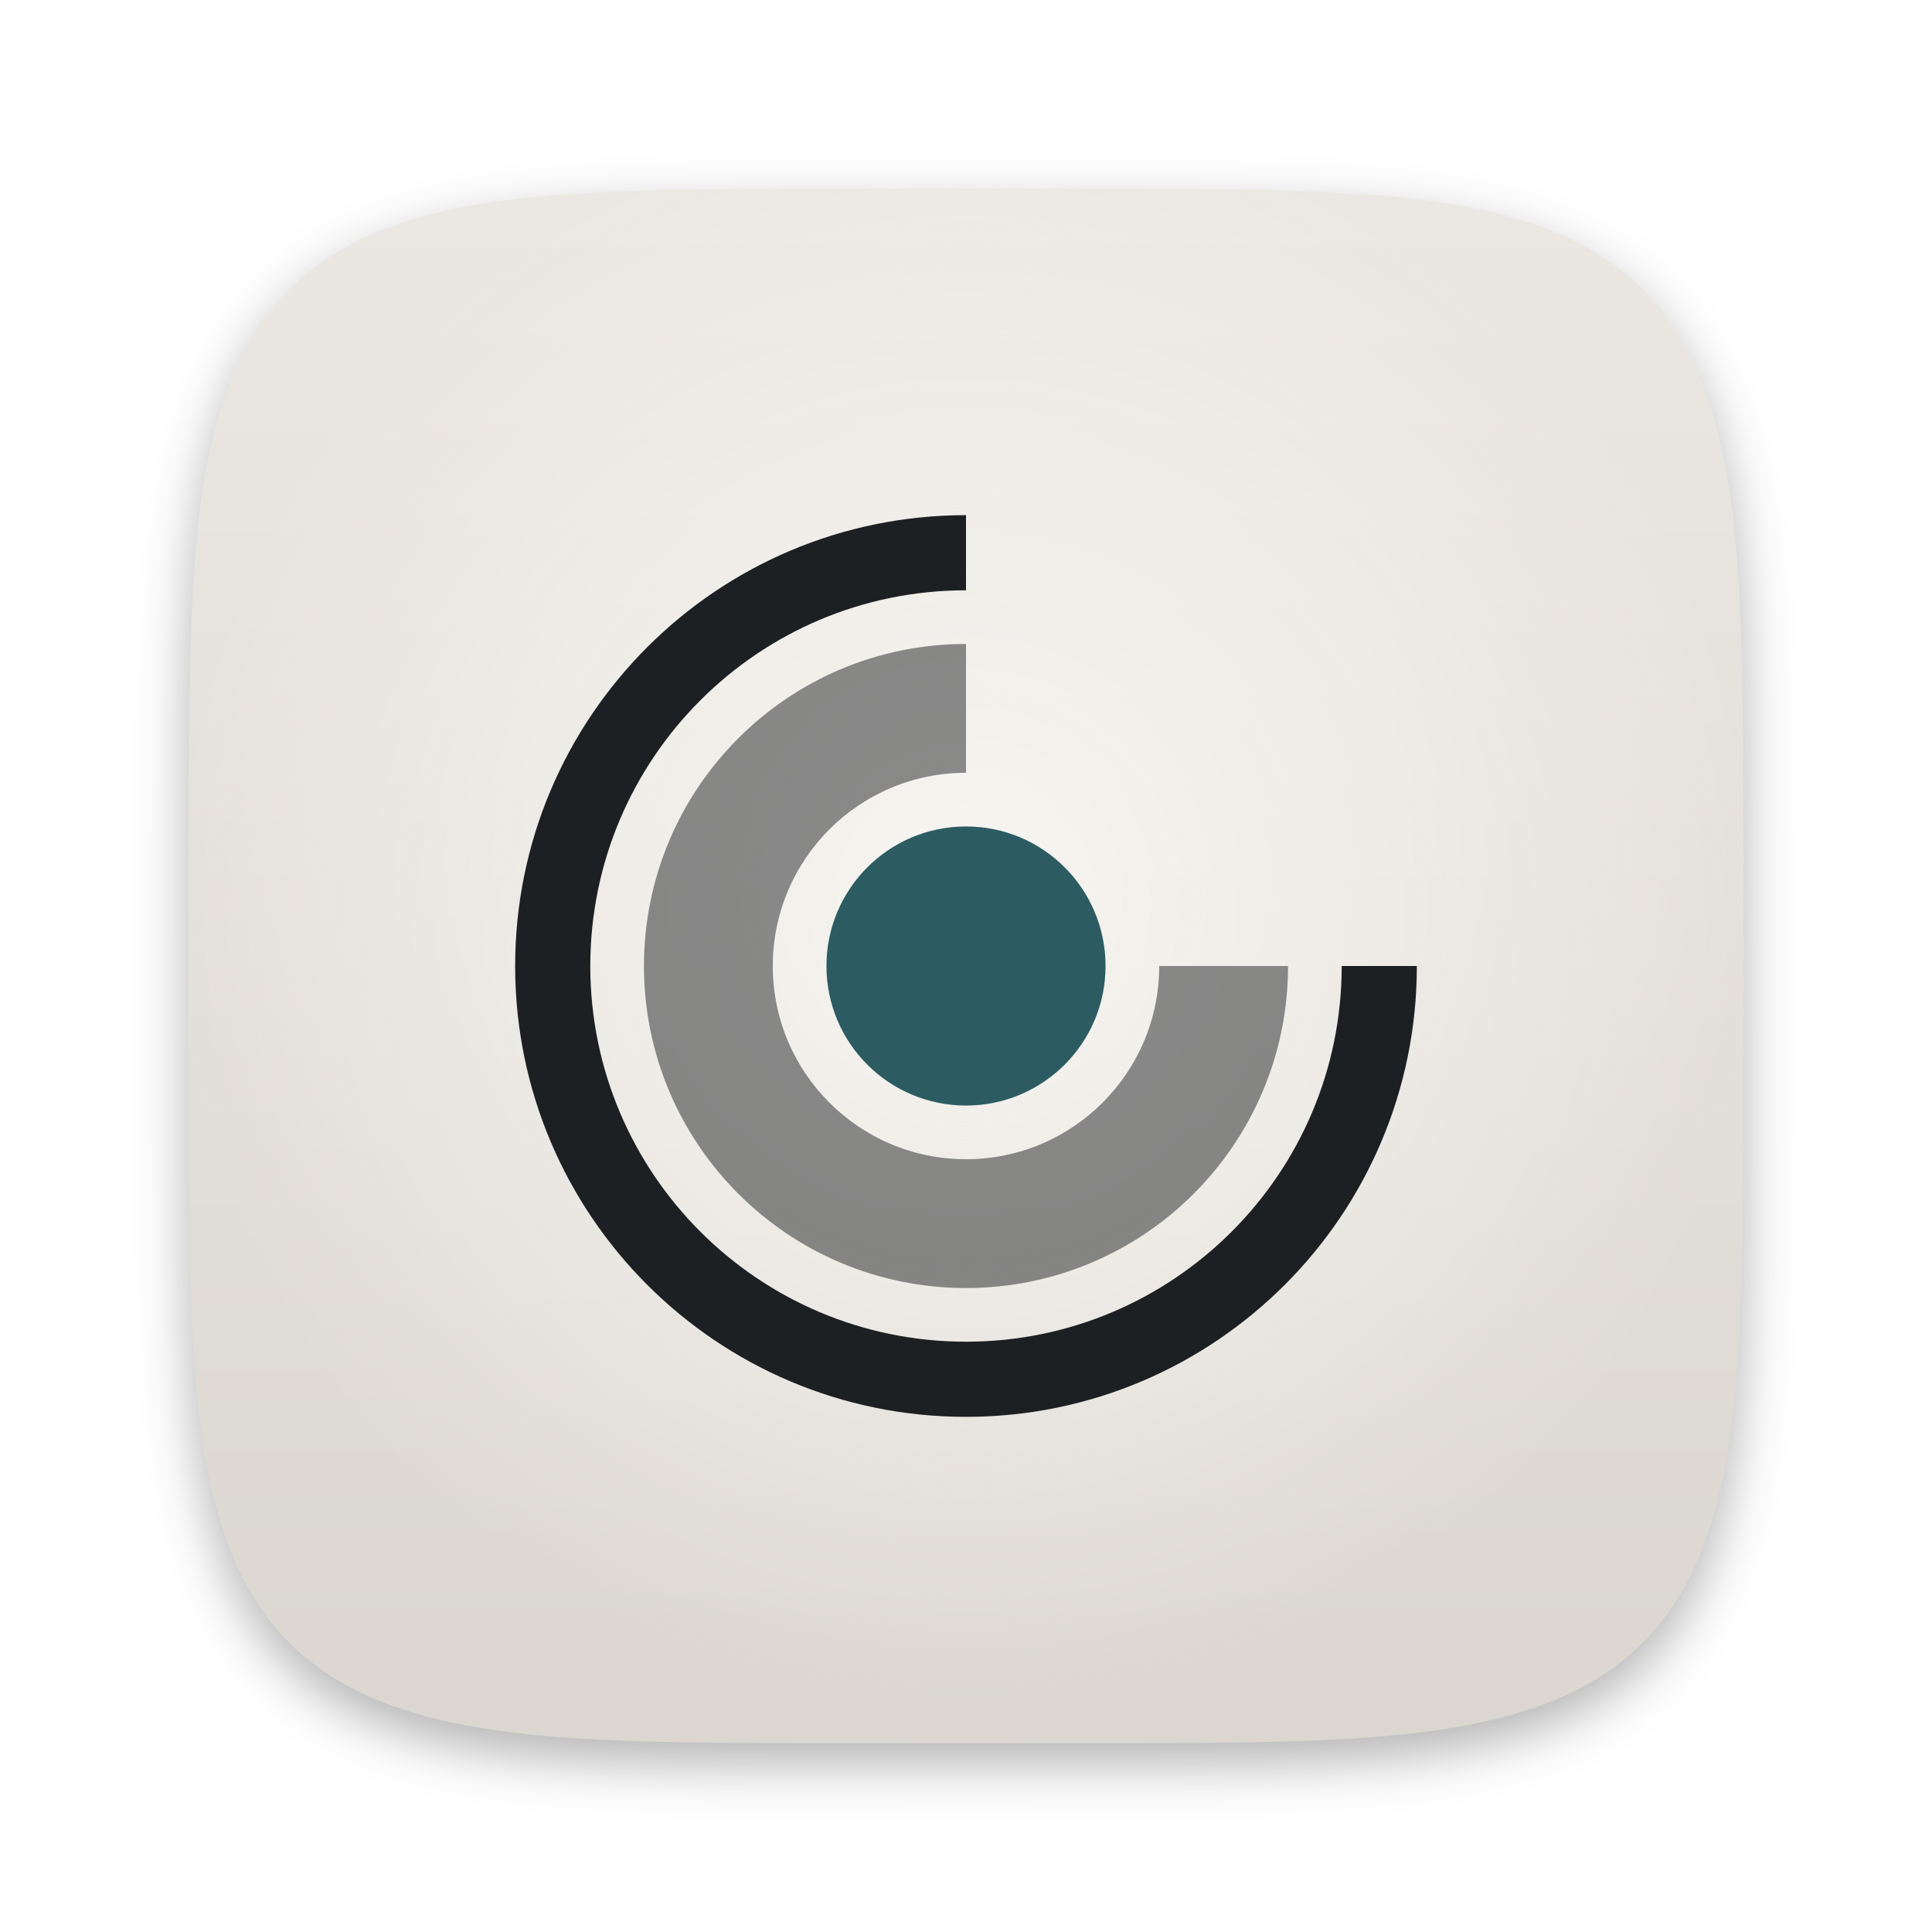
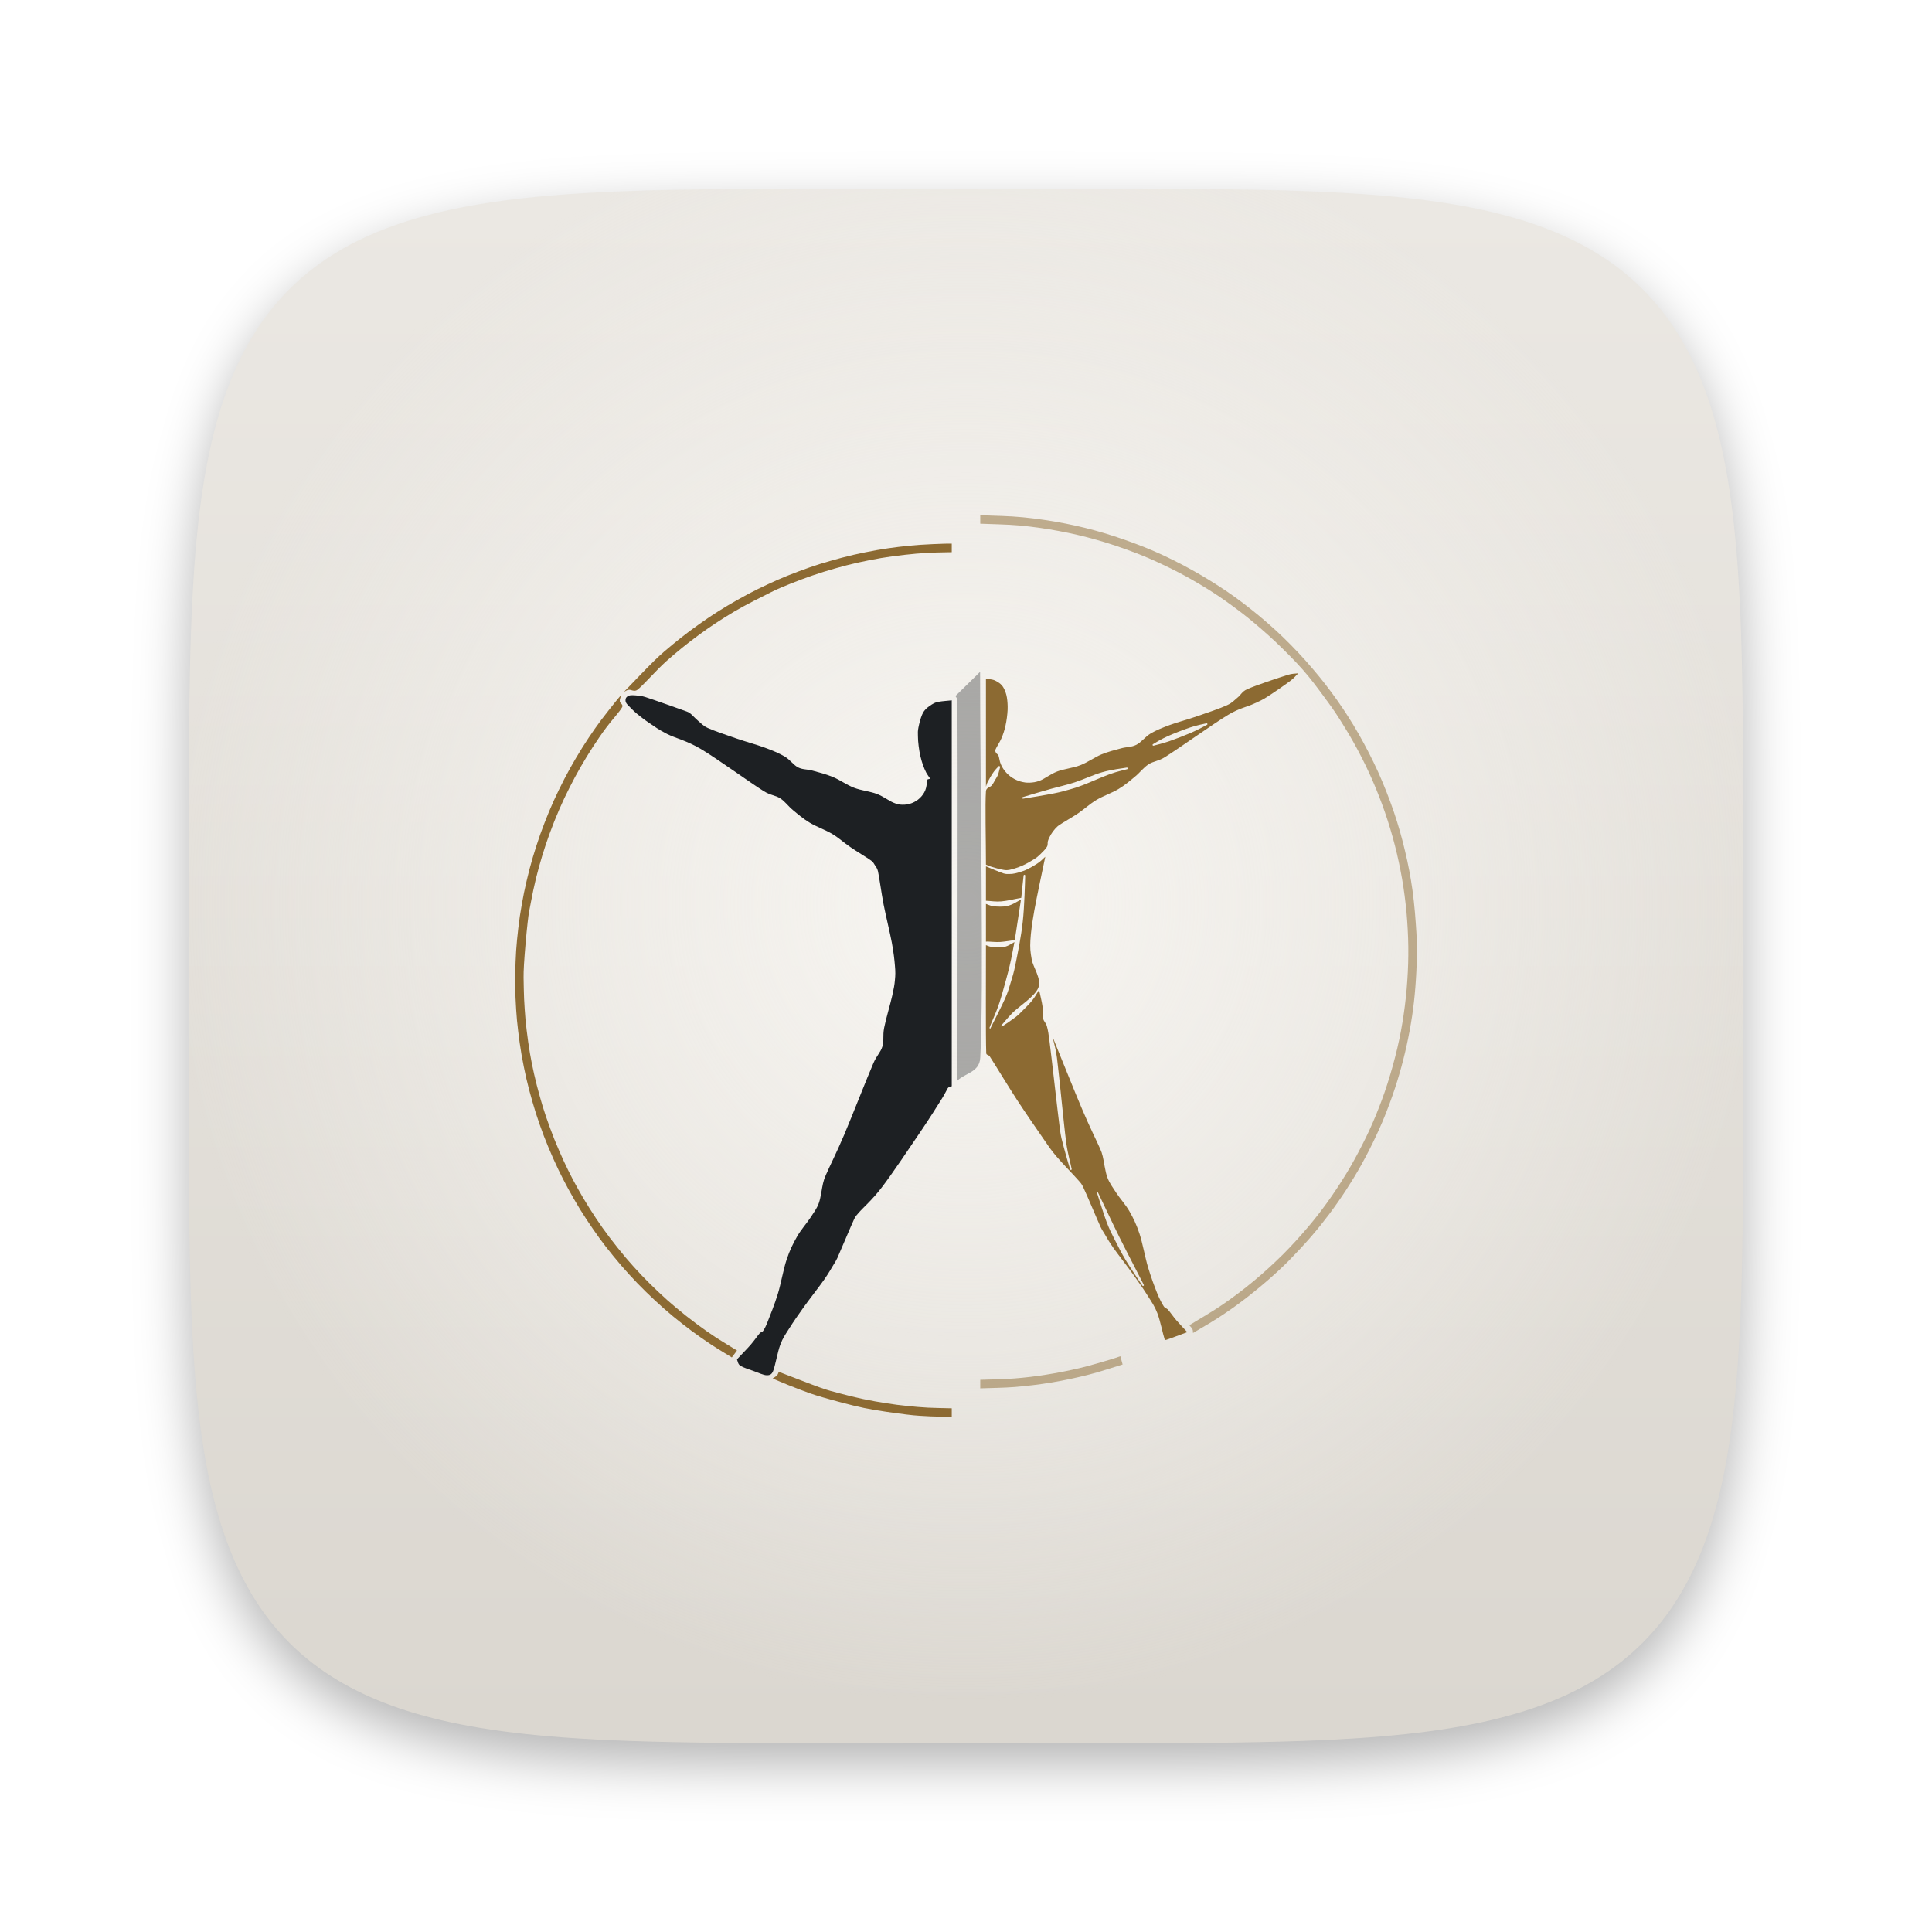
<svg xmlns="http://www.w3.org/2000/svg" viewBox="0 0 1024 1024" width="1024" height="1024">
  <defs>
    <linearGradient id="bg" x1="0" y1="0" x2="0" y2="1">
      <stop offset="0" stop-color="#ebe8e3" />
      <stop offset="1" stop-color="#dbd7d0" />
    </linearGradient>
    <radialGradient id="spot" cx=".5" cy=".46" r=".52">
      <stop offset="0" stop-color="#f7f5f1" />
      <stop offset=".55" stop-color="#f7f5f1" stop-opacity=".5" />
      <stop offset="1" stop-color="#f7f5f1" stop-opacity="0" />
    </radialGradient>
    <filter id="sh" x="-.2" y="-.2" width="1.4" height="1.4">
      <feGaussianBlur stdDeviation="14" />
    </filter>
  </defs>
  <path d="M924 512L923.97 593.59L923.9 619.65L923.77 638.6L923.6 654.01L923.37 667.24L923.1 678.95L922.77 689.52L922.39 699.21L921.96 708.17L921.48 716.53L920.96 724.39L920.37 731.81L919.74 738.85L919.06 745.54L918.33 751.94L917.54 758.06L916.7 763.93L915.81 769.57L914.87 775L913.88 780.24L912.83 785.29L911.73 790.18L910.57 794.91L909.36 799.49L908.1 803.93L906.79 808.23L905.41 812.41L903.99 816.47L902.5 820.41L900.96 824.24L899.37 827.96L897.71 831.58L896 835.1L894.23 838.53L892.4 841.86L890.51 845.11L888.56 848.27L886.55 851.34L884.48 854.33L882.34 857.24L880.14 860.08L877.87 862.83L875.54 865.52L873.14 868.13L870.67 870.67L868.13 873.14L865.52 875.54L862.83 877.87L860.08 880.14L857.24 882.34L854.33 884.48L851.34 886.55L848.27 888.56L845.11 890.51L841.86 892.4L838.53 894.23L835.1 896L831.58 897.71L827.96 899.37L824.24 900.96L820.41 902.5L816.47 903.99L812.41 905.41L808.23 906.79L803.93 908.1L799.49 909.36L794.91 910.57L790.18 911.73L785.29 912.83L780.24 913.88L775 914.87L769.57 915.81L763.93 916.7L758.06 917.54L751.94 918.33L745.54 919.06L738.85 919.74L731.81 920.37L724.39 920.96L716.53 921.48L708.17 921.96L699.21 922.39L689.52 922.77L678.95 923.1L667.24 923.37L654.01 923.6L638.6 923.77L619.65 923.9L593.59 923.97L512 924L430.41 923.97L404.35 923.9L385.4 923.77L369.99 923.6L356.76 923.37L345.05 923.1L334.48 922.77L324.79 922.39L315.83 921.96L307.47 921.48L299.61 920.96L292.19 920.37L285.15 919.74L278.46 919.06L272.06 918.33L265.94 917.54L260.07 916.7L254.43 915.81L249 914.87L243.76 913.88L238.71 912.83L233.82 911.73L229.09 910.57L224.51 909.36L220.07 908.1L215.77 906.79L211.59 905.41L207.53 903.99L203.59 902.5L199.76 900.96L196.04 899.37L192.42 897.71L188.9 896L185.47 894.23L182.14 892.4L178.89 890.51L175.73 888.56L172.66 886.55L169.67 884.48L166.76 882.34L163.92 880.14L161.17 877.87L158.48 875.54L155.87 873.14L153.33 870.67L150.86 868.13L148.46 865.52L146.13 862.83L143.86 860.08L141.66 857.24L139.52 854.33L137.45 851.34L135.44 848.27L133.49 845.11L131.6 841.86L129.77 838.53L128 835.1L126.29 831.58L124.63 827.96L123.04 824.24L121.5 820.41L120.01 816.47L118.59 812.41L117.21 808.23L115.9 803.93L114.64 799.49L113.43 794.91L112.27 790.18L111.17 785.29L110.12 780.24L109.13 775L108.19 769.57L107.3 763.93L106.46 758.06L105.67 751.94L104.94 745.54L104.26 738.85L103.63 731.81L103.04 724.39L102.52 716.53L102.04 708.17L101.61 699.21L101.23 689.52L100.9 678.95L100.63 667.24L100.4 654.01L100.23 638.6L100.1 619.65L100.03 593.59L100 512L100.03 430.41L100.1 404.35L100.23 385.4L100.4 369.99L100.63 356.76L100.9 345.05L101.23 334.48L101.61 324.79L102.04 315.83L102.52 307.47L103.04 299.61L103.63 292.19L104.26 285.15L104.94 278.46L105.67 272.06L106.46 265.94L107.3 260.07L108.19 254.43L109.13 249L110.12 243.76L111.17 238.71L112.27 233.82L113.43 229.09L114.64 224.51L115.9 220.07L117.21 215.77L118.59 211.59L120.01 207.53L121.5 203.59L123.04 199.76L124.63 196.04L126.29 192.42L128 188.9L129.77 185.47L131.6 182.14L133.49 178.89L135.44 175.73L137.45 172.66L139.52 169.67L141.66 166.76L143.86 163.92L146.13 161.17L148.46 158.48L150.86 155.87L153.33 153.33L155.87 150.86L158.48 148.46L161.17 146.13L163.92 143.86L166.76 141.66L169.67 139.52L172.66 137.45L175.73 135.44L178.89 133.49L182.14 131.6L185.47 129.77L188.9 128L192.42 126.29L196.04 124.63L199.76 123.04L203.59 121.5L207.53 120.01L211.59 118.59L215.77 117.21L220.07 115.9L224.51 114.64L229.09 113.43L233.82 112.27L238.71 111.17L243.76 110.12L249 109.13L254.43 108.19L260.07 107.3L265.94 106.46L272.06 105.67L278.46 104.94L285.15 104.26L292.19 103.63L299.61 103.04L307.47 102.52L315.83 102.04L324.79 101.61L334.48 101.23L345.05 100.9L356.76 100.63L369.99 100.4L385.4 100.23L404.35 100.1L430.41 100.03L512 100L593.59 100.03L619.65 100.1L638.6 100.23L654.01 100.4L667.24 100.63L678.95 100.9L689.52 101.23L699.21 101.61L708.17 102.04L716.53 102.52L724.39 103.04L731.81 103.63L738.85 104.26L745.54 104.94L751.94 105.67L758.06 106.46L763.93 107.3L769.57 108.19L775 109.13L780.24 110.12L785.29 111.17L790.18 112.27L794.91 113.43L799.49 114.64L803.93 115.9L808.23 117.21L812.41 118.59L816.47 120.01L820.41 121.5L824.24 123.04L827.96 124.63L831.58 126.29L835.1 128L838.53 129.77L841.86 131.6L845.11 133.49L848.27 135.44L851.34 137.45L854.33 139.52L857.24 141.66L860.08 143.86L862.83 146.13L865.52 148.46L868.13 150.86L870.67 153.33L873.14 155.87L875.54 158.48L877.87 161.17L880.14 163.92L882.34 166.76L884.48 169.67L886.55 172.66L888.56 175.73L890.51 178.89L892.4 182.14L894.23 185.47L896 188.9L897.71 192.42L899.37 196.04L900.96 199.76L902.5 203.59L903.99 207.53L905.41 211.59L906.79 215.77L908.1 220.07L909.36 224.51L910.57 229.09L911.73 233.82L912.83 238.71L913.88 243.76L914.87 249L915.81 254.43L916.7 260.07L917.54 265.94L918.33 272.06L919.06 278.46L919.74 285.15L920.37 292.19L920.96 299.61L921.48 307.47L921.96 315.83L922.39 324.79L922.77 334.48L923.1 345.05L923.37 356.76L923.6 369.99L923.77 385.4L923.9 404.35L923.97 430.41Z" fill="#000" fill-opacity=".3" transform="translate(0 11)" filter="url(#sh)" />
  <path d="M924 512L923.97 593.59L923.9 619.65L923.77 638.6L923.6 654.01L923.37 667.24L923.1 678.95L922.77 689.52L922.39 699.21L921.96 708.17L921.48 716.53L920.96 724.39L920.37 731.81L919.74 738.85L919.06 745.54L918.33 751.94L917.54 758.06L916.7 763.93L915.81 769.57L914.87 775L913.88 780.24L912.83 785.29L911.73 790.18L910.57 794.91L909.36 799.49L908.1 803.93L906.79 808.23L905.41 812.41L903.99 816.47L902.5 820.41L900.96 824.24L899.37 827.96L897.71 831.58L896 835.1L894.23 838.53L892.4 841.86L890.51 845.11L888.56 848.27L886.55 851.34L884.48 854.33L882.34 857.24L880.14 860.08L877.87 862.83L875.54 865.52L873.14 868.13L870.67 870.67L868.13 873.14L865.52 875.54L862.83 877.87L860.08 880.14L857.24 882.34L854.33 884.48L851.34 886.55L848.27 888.56L845.11 890.51L841.86 892.4L838.53 894.23L835.1 896L831.58 897.71L827.96 899.37L824.24 900.96L820.41 902.5L816.47 903.99L812.41 905.41L808.23 906.79L803.93 908.1L799.49 909.36L794.91 910.57L790.18 911.73L785.29 912.83L780.24 913.88L775 914.87L769.57 915.81L763.93 916.7L758.06 917.54L751.94 918.33L745.54 919.06L738.85 919.74L731.81 920.37L724.39 920.96L716.53 921.48L708.17 921.96L699.21 922.39L689.52 922.77L678.95 923.1L667.24 923.37L654.01 923.6L638.6 923.77L619.65 923.9L593.59 923.97L512 924L430.41 923.97L404.35 923.9L385.4 923.77L369.99 923.6L356.76 923.37L345.05 923.1L334.48 922.77L324.79 922.39L315.83 921.96L307.47 921.48L299.61 920.96L292.19 920.37L285.15 919.74L278.46 919.06L272.06 918.33L265.94 917.54L260.07 916.7L254.43 915.81L249 914.87L243.76 913.88L238.71 912.83L233.82 911.73L229.09 910.57L224.51 909.36L220.07 908.1L215.77 906.79L211.59 905.41L207.53 903.99L203.59 902.5L199.76 900.96L196.04 899.37L192.42 897.71L188.9 896L185.47 894.23L182.14 892.4L178.89 890.51L175.73 888.56L172.66 886.55L169.67 884.48L166.76 882.34L163.92 880.14L161.17 877.87L158.48 875.54L155.87 873.14L153.33 870.67L150.86 868.13L148.46 865.52L146.13 862.83L143.86 860.08L141.66 857.24L139.52 854.33L137.45 851.34L135.44 848.27L133.49 845.11L131.6 841.86L129.77 838.53L128 835.1L126.29 831.58L124.63 827.96L123.04 824.24L121.5 820.41L120.01 816.47L118.59 812.41L117.21 808.23L115.9 803.93L114.64 799.49L113.43 794.91L112.27 790.18L111.17 785.29L110.12 780.24L109.13 775L108.19 769.57L107.3 763.93L106.46 758.06L105.67 751.94L104.94 745.54L104.26 738.85L103.63 731.81L103.04 724.39L102.52 716.53L102.04 708.17L101.61 699.21L101.23 689.52L100.9 678.95L100.63 667.24L100.4 654.01L100.23 638.6L100.1 619.65L100.03 593.59L100 512L100.03 430.41L100.1 404.35L100.23 385.4L100.4 369.99L100.63 356.76L100.9 345.05L101.23 334.48L101.61 324.79L102.04 315.83L102.52 307.47L103.04 299.61L103.63 292.19L104.26 285.15L104.94 278.46L105.67 272.06L106.46 265.94L107.3 260.07L108.19 254.43L109.13 249L110.12 243.76L111.17 238.71L112.27 233.82L113.43 229.09L114.64 224.51L115.9 220.07L117.21 215.77L118.59 211.59L120.01 207.53L121.5 203.59L123.04 199.76L124.63 196.04L126.29 192.42L128 188.9L129.77 185.47L131.6 182.14L133.49 178.89L135.44 175.73L137.45 172.66L139.52 169.67L141.66 166.76L143.86 163.92L146.13 161.17L148.46 158.48L150.86 155.87L153.33 153.33L155.87 150.86L158.48 148.46L161.17 146.13L163.92 143.86L166.76 141.66L169.67 139.52L172.66 137.45L175.73 135.44L178.89 133.49L182.14 131.6L185.47 129.77L188.9 128L192.42 126.29L196.04 124.63L199.76 123.04L203.59 121.5L207.53 120.01L211.59 118.59L215.77 117.21L220.07 115.9L224.51 114.64L229.09 113.43L233.82 112.27L238.71 111.17L243.76 110.12L249 109.13L254.43 108.19L260.07 107.3L265.94 106.46L272.06 105.67L278.46 104.94L285.15 104.26L292.19 103.63L299.61 103.04L307.47 102.52L315.83 102.04L324.79 101.61L334.48 101.23L345.05 100.9L356.76 100.63L369.99 100.4L385.4 100.23L404.35 100.1L430.41 100.03L512 100L593.59 100.03L619.65 100.1L638.6 100.23L654.01 100.4L667.24 100.63L678.95 100.9L689.52 101.23L699.21 101.61L708.17 102.04L716.53 102.52L724.39 103.04L731.81 103.63L738.85 104.26L745.54 104.94L751.94 105.67L758.06 106.46L763.93 107.3L769.57 108.19L775 109.13L780.24 110.12L785.29 111.17L790.18 112.27L794.91 113.43L799.49 114.64L803.93 115.9L808.23 117.21L812.41 118.59L816.47 120.01L820.41 121.5L824.24 123.04L827.96 124.63L831.58 126.29L835.1 128L838.53 129.77L841.86 131.6L845.11 133.49L848.27 135.44L851.34 137.45L854.33 139.52L857.24 141.66L860.08 143.86L862.83 146.13L865.52 148.46L868.13 150.86L870.67 153.33L873.14 155.87L875.54 158.48L877.87 161.17L880.14 163.92L882.34 166.76L884.48 169.67L886.55 172.66L888.56 175.73L890.51 178.89L892.4 182.14L894.23 185.47L896 188.9L897.71 192.42L899.37 196.04L900.96 199.76L902.5 203.59L903.99 207.53L905.41 211.59L906.79 215.77L908.1 220.07L909.36 224.51L910.57 229.09L911.73 233.82L912.83 238.71L913.88 243.76L914.87 249L915.81 254.43L916.7 260.07L917.54 265.94L918.33 272.06L919.06 278.46L919.74 285.15L920.37 292.19L920.96 299.61L921.48 307.47L921.96 315.83L922.39 324.79L922.77 334.48L923.1 345.05L923.37 356.76L923.6 369.99L923.77 385.4L923.9 404.35L923.97 430.41Z" fill="url(#bg)" />
  <path d="M924 512L923.97 593.59L923.9 619.65L923.77 638.6L923.6 654.01L923.37 667.24L923.1 678.95L922.77 689.52L922.39 699.21L921.96 708.17L921.48 716.53L920.96 724.39L920.37 731.81L919.74 738.85L919.06 745.54L918.33 751.94L917.54 758.06L916.7 763.93L915.81 769.57L914.87 775L913.88 780.24L912.83 785.29L911.73 790.18L910.57 794.91L909.36 799.49L908.1 803.93L906.79 808.23L905.41 812.41L903.99 816.47L902.5 820.41L900.96 824.24L899.37 827.96L897.71 831.58L896 835.1L894.23 838.53L892.4 841.86L890.51 845.11L888.56 848.27L886.55 851.34L884.48 854.33L882.34 857.24L880.14 860.08L877.87 862.83L875.54 865.52L873.14 868.13L870.67 870.67L868.13 873.14L865.52 875.54L862.83 877.87L860.08 880.14L857.24 882.34L854.33 884.48L851.34 886.55L848.27 888.56L845.11 890.51L841.86 892.4L838.53 894.23L835.1 896L831.58 897.71L827.96 899.37L824.24 900.96L820.41 902.5L816.47 903.99L812.41 905.41L808.23 906.79L803.93 908.1L799.49 909.36L794.91 910.57L790.18 911.73L785.29 912.83L780.24 913.88L775 914.87L769.57 915.81L763.93 916.7L758.06 917.54L751.94 918.33L745.54 919.06L738.85 919.74L731.81 920.37L724.39 920.96L716.53 921.48L708.17 921.96L699.21 922.39L689.52 922.77L678.95 923.1L667.24 923.37L654.01 923.6L638.6 923.77L619.65 923.9L593.59 923.97L512 924L430.41 923.97L404.35 923.9L385.4 923.77L369.99 923.6L356.76 923.37L345.05 923.1L334.48 922.77L324.79 922.39L315.83 921.96L307.47 921.48L299.61 920.96L292.19 920.37L285.15 919.74L278.46 919.06L272.06 918.33L265.94 917.54L260.07 916.7L254.43 915.81L249 914.87L243.76 913.88L238.71 912.83L233.82 911.73L229.09 910.57L224.51 909.36L220.07 908.1L215.77 906.79L211.59 905.41L207.53 903.99L203.59 902.5L199.76 900.96L196.04 899.37L192.42 897.71L188.9 896L185.47 894.23L182.14 892.4L178.89 890.51L175.73 888.56L172.66 886.55L169.67 884.48L166.76 882.34L163.92 880.14L161.17 877.87L158.48 875.54L155.87 873.14L153.33 870.67L150.86 868.13L148.46 865.52L146.13 862.83L143.86 860.08L141.66 857.24L139.52 854.33L137.45 851.34L135.44 848.27L133.49 845.11L131.6 841.86L129.77 838.53L128 835.1L126.29 831.58L124.63 827.96L123.04 824.24L121.5 820.41L120.01 816.47L118.59 812.41L117.21 808.23L115.9 803.93L114.64 799.49L113.43 794.91L112.27 790.18L111.17 785.29L110.12 780.24L109.13 775L108.19 769.57L107.3 763.93L106.46 758.06L105.67 751.94L104.94 745.54L104.26 738.85L103.63 731.81L103.04 724.39L102.52 716.53L102.04 708.17L101.61 699.21L101.23 689.52L100.9 678.95L100.63 667.24L100.4 654.01L100.23 638.6L100.1 619.65L100.03 593.59L100 512L100.03 430.41L100.1 404.35L100.23 385.4L100.4 369.99L100.63 356.76L100.9 345.05L101.23 334.48L101.61 324.79L102.04 315.83L102.52 307.47L103.04 299.61L103.63 292.19L104.26 285.15L104.94 278.46L105.67 272.06L106.46 265.94L107.3 260.07L108.19 254.43L109.13 249L110.12 243.76L111.17 238.71L112.27 233.82L113.43 229.09L114.64 224.51L115.9 220.07L117.21 215.77L118.59 211.59L120.01 207.53L121.5 203.59L123.04 199.76L124.63 196.04L126.29 192.42L128 188.9L129.77 185.47L131.6 182.14L133.49 178.89L135.44 175.73L137.45 172.66L139.52 169.67L141.66 166.76L143.86 163.92L146.13 161.17L148.46 158.48L150.86 155.87L153.33 153.33L155.87 150.86L158.48 148.46L161.17 146.13L163.92 143.86L166.76 141.66L169.67 139.52L172.66 137.45L175.73 135.44L178.89 133.49L182.14 131.6L185.47 129.77L188.9 128L192.42 126.29L196.04 124.63L199.76 123.04L203.59 121.5L207.53 120.01L211.59 118.59L215.77 117.21L220.07 115.9L224.51 114.64L229.09 113.43L233.82 112.27L238.71 111.17L243.76 110.12L249 109.13L254.43 108.19L260.07 107.3L265.94 106.46L272.06 105.67L278.46 104.94L285.15 104.26L292.19 103.63L299.61 103.04L307.47 102.52L315.83 102.04L324.79 101.61L334.48 101.23L345.05 100.9L356.76 100.63L369.99 100.4L385.4 100.23L404.35 100.1L430.41 100.03L512 100L593.59 100.03L619.65 100.1L638.6 100.23L654.01 100.4L667.24 100.63L678.95 100.9L689.52 101.23L699.21 101.61L708.17 102.04L716.53 102.52L724.39 103.04L731.81 103.63L738.85 104.26L745.54 104.94L751.94 105.67L758.06 106.46L763.93 107.3L769.57 108.19L775 109.13L780.24 110.12L785.29 111.17L790.18 112.27L794.91 113.43L799.49 114.64L803.93 115.9L808.23 117.21L812.41 118.59L816.47 120.01L820.41 121.5L824.24 123.04L827.96 124.63L831.58 126.29L835.1 128L838.53 129.77L841.86 131.6L845.11 133.49L848.27 135.44L851.34 137.45L854.33 139.52L857.24 141.66L860.08 143.86L862.83 146.13L865.52 148.46L868.13 150.86L870.67 153.33L873.14 155.87L875.54 158.48L877.87 161.17L880.14 163.92L882.34 166.76L884.48 169.67L886.55 172.66L888.56 175.73L890.51 178.89L892.4 182.14L894.23 185.47L896 188.9L897.71 192.42L899.37 196.04L900.96 199.76L902.5 203.59L903.99 207.53L905.41 211.59L906.79 215.77L908.1 220.07L909.36 224.51L910.57 229.09L911.73 233.82L912.83 238.71L913.88 243.76L914.87 249L915.81 254.43L916.7 260.07L917.54 265.94L918.33 272.06L919.06 278.46L919.74 285.15L920.37 292.19L920.96 299.61L921.48 307.47L921.96 315.83L922.39 324.79L922.77 334.48L923.1 345.05L923.37 356.76L923.6 369.99L923.77 385.4L923.9 404.35L923.97 430.41Z" fill="url(#spot)" />
-   <path fill="#1d2023" d="M750.96 512A238.96 238.96 0 1 1 512 273.04L512 312.87A199.13 199.13 0 1 0 711.13 512Z" />
-   <path fill="#1d2023" fill-opacity="0.5" d="M682.69 512A170.69 170.69 0 1 1 512 341.31L512 409.59A102.41 102.41 0 1 0 614.41 512Z" />
-   <circle cx="512" cy="512" r="73.96" fill="#2c5c61" />
+   <path fill="#8c6a32" d="M525.02 459.26C526.38 459.68 529.06 460.51 530.69 460.81C532.31 461.11 533.03 461.38 534.88 461.07C536.69 460.73 539.48 459.83 541.67 458.89C543.86 457.94 546.47 456.43 548.05 455.41C549.67 454.43 550.17 453.9 551.34 452.81C552.47 451.71 554.2 450.05 554.88 448.84C555.56 447.67 555.07 446.77 555.45 445.67C555.79 444.58 556.36 443.41 557 442.31C557.64 441.22 558.51 440.09 559.3 439.22C560.13 438.31 560.58 437.86 561.83 437.03C563.87 435.67 568.29 433.18 571.49 431.03C574.7 428.84 577.57 426.12 581.16 423.97C584.71 421.85 589.5 420.23 592.9 418.15C596.3 416.11 598.94 413.81 601.58 411.62C604.22 409.47 606.07 406.83 608.72 405.13C611.36 403.39 613.74 403.58 617.4 401.32C624.46 396.94 643.07 383.61 650.92 378.89C656.66 375.42 661.04 374.63 664.47 373.04C667.72 371.53 668.44 371.34 671.5 369.42C674.74 367.38 681.24 362.89 684.03 360.77C686.07 359.22 686.75 358.13 688.14 356.85C686.26 357.11 685.01 356.92 682.52 357.71C678.03 359.11 665.42 363.3 661 365.3C658.25 366.55 657.75 368.28 655.98 369.68C654.24 371.08 653.26 372.44 650.39 373.76C646.84 375.42 639.82 377.8 634.76 379.53C629.71 381.31 624.16 382.74 620.04 384.25C615.89 385.8 612.87 387.01 609.89 388.74C606.94 390.52 604.87 393.5 602.22 394.79C599.58 396.11 597.13 395.8 594.07 396.67C590.97 397.5 587.31 398.41 583.73 399.88C580.14 401.39 576.48 404.07 572.59 405.58C568.7 407.09 563.91 407.54 560.36 408.9C556.81 410.26 553.75 412.72 551.3 413.7C548.88 414.64 547.45 414.72 545.71 414.83C544.01 414.91 542.5 414.64 540.95 414.23C539.44 413.81 537.93 413.13 536.58 412.26C535.25 411.43 534.01 410.34 532.99 409.13C531.93 407.92 531.03 406.45 530.42 404.98C529.78 403.54 529.63 401.47 529.21 400.49C528.87 399.69 528.19 399.58 527.93 399.05C527.67 398.52 527.33 398.03 527.63 397.28C528.12 395.96 529.97 393.31 530.84 391.2C531.74 389.08 532.42 386.97 532.95 384.52C533.52 382.03 533.93 378.82 534.05 376.33C534.16 373.87 533.97 371.53 533.67 369.68C533.37 367.87 532.84 366.47 532.27 365.26C531.71 364.09 531.21 363.38 530.31 362.55C529.37 361.75 528.04 360.92 526.76 360.43C525.48 359.98 523.97 359.98 522.57 359.75L522.57 416.94C522.87 416.15 522.91 415.55 523.48 414.49C524.12 413.21 525.55 410.68 526.57 409.28C527.55 407.85 528.5 407.05 529.48 405.96L530.16 406.3C529.74 407.73 529.4 409.43 528.95 410.64C528.46 411.85 527.89 412.57 527.36 413.51C526.8 414.45 526.42 415.36 525.63 416.3C524.84 417.28 522.72 417.4 522.57 419.32C522.08 426.34 522.57 445.3 522.57 458.28C523.4 458.58 523.89 458.89 525.02 459.26ZM618.95 390.18C622.23 388.71 627.48 386.67 630.91 385.54C634.35 384.4 637.97 383.69 639.48 383.35C639.75 383.31 639.82 383.57 639.97 383.65C639.94 383.84 640.01 384.03 639.79 384.14C638.31 384.93 634.54 386.97 631.22 388.41C627.89 389.84 623.14 391.65 619.82 392.82C616.53 393.95 612.87 394.86 611.36 395.24C611.13 395.28 611.06 395.09 610.91 395.01C610.94 394.82 610.83 394.6 611.06 394.45C612.38 393.65 615.62 391.65 618.95 390.18ZM557 418.11C561.6 416.83 565.15 416.11 569.68 414.64C574.25 413.17 579.65 410.56 584.25 409.28C588.86 407.96 595.01 407.17 597.28 406.83C597.5 406.79 597.58 407.02 597.73 407.13C597.66 407.32 597.73 407.54 597.5 407.66C595.92 408.15 592.26 408.83 588.37 410.26C584.44 411.66 577.53 414.75 573.99 416.11C570.85 417.32 569.53 417.7 567 418.42C564.44 419.13 562.51 419.74 558.7 420.49C554.58 421.32 545.07 422.91 542.24 423.32C542.01 423.36 541.94 423.14 541.79 423.02C541.9 422.83 541.82 422.57 542.09 422.49C544.62 421.66 552.39 419.44 557 418.11ZM523.59 499.05C524.84 499.09 527.67 499.39 530.04 499.28C532.42 499.13 535.25 498.6 537.86 498.26L541.14 476.78C539.44 477.68 537.56 478.89 536.01 479.5C534.5 480.1 533.59 480.33 531.97 480.48C530.35 480.59 527.97 480.55 526.38 480.33C524.84 480.1 523.85 479.5 522.57 479.08L522.57 499.09C522.91 499.09 523.14 499.05 523.59 499.05ZM522.72 558.17C522.76 559.3 523.93 558.96 524.57 559.91C527.29 564.06 534.39 575.84 539.07 583.01C543.71 590.14 549.11 597.88 552.54 602.87C555.71 607.4 556.58 608.94 559.75 612.72C562.93 616.49 569.15 622.8 571.57 625.59C572.93 627.14 573.27 627.44 574.17 629.33C576.14 633.44 581.46 646.24 583.31 650.28C584.03 651.83 584.29 652.09 585.2 653.56C586.29 655.41 587.65 657.91 590.07 661.34C592.63 664.96 597.47 671.12 600.52 675.38C603.62 679.69 606.38 683.65 608.53 687.12C610.68 690.56 612 692.33 613.44 696.07C614.91 699.85 616.42 707.28 617.21 709.62C617.32 710.08 617.59 710.3 618 710.19C620.04 709.59 625.52 707.43 629.29 706.07C627.37 704 625.25 701.85 623.55 699.85C621.85 697.88 620.23 695.47 619.1 694.22C618.23 693.24 617.55 693.5 616.83 692.41C615.85 690.9 614.61 688.63 613.25 685.24C611.85 681.76 610 676.78 608.45 671.57C606.9 666.32 605.58 658.81 603.96 653.9C602.34 649 600.71 645.67 598.67 642.09C596.6 638.46 593.62 635.26 591.65 632.24C589.73 629.25 588.1 627.21 586.9 624.01C585.73 620.8 585.12 615.47 584.48 612.94C583.99 611.02 583.88 610.64 583.08 608.83C581.23 604.6 577.57 597.43 573.46 587.69C569.27 577.84 563.11 562.36 557.94 549.71C558.7 553.34 559.57 555.6 560.21 560.66C561.42 569.95 563.79 595.73 565.11 605.55C565.98 612.04 567.61 617.21 568.02 619.66C568.1 619.89 567.83 619.97 567.72 620.12C567.57 620.04 567.3 620.12 567.23 619.89C566.55 617.81 564.62 611.21 563.72 607.66C562.81 604.15 562.36 602.83 561.79 598.71C560.58 589.43 557.45 561.19 556.28 552.05C555.83 548.35 555.45 545.98 554.88 543.94C554.32 541.94 553.26 541.56 552.88 539.82C552.47 538.12 552.96 536.12 552.58 533.59C552.24 531.06 551.37 527.63 550.73 524.65C549.52 526.53 548.62 528.35 547.07 530.27C545.48 532.23 542.77 534.91 541.29 536.35C540.05 537.63 539.78 537.93 538.35 539.03C536.65 540.31 532.46 543.26 531.14 544.05C530.88 544.2 530.69 543.9 530.46 543.82C532.5 541.52 533.63 539.94 536.54 536.92C539.86 533.52 548.66 528.12 550.39 523.36C552.09 518.64 547.49 512.64 546.81 508.45C546.09 504.3 545.9 502.64 546.13 498.33C546.39 494.03 546.96 489.73 548.2 482.63C549.52 475.27 552.05 463.6 554.02 454.09C552.96 455.03 552.09 456.02 550.92 456.88C549.75 457.79 548.32 458.62 546.96 459.41C545.6 460.17 544.24 460.92 542.77 461.49C541.29 462.06 539.41 462.58 538.12 462.89C536.84 463.19 536.05 463.23 534.99 463.23C533.93 463.23 533.18 463.34 531.78 462.89C529.7 462.21 525.63 460.43 522.57 459.19L522.57 477.42C525.29 477.53 527.63 478.02 530.76 477.76C533.86 477.5 537.78 476.48 541.29 475.87C541.71 471.91 542.24 466.06 542.54 464.02C542.58 463.75 542.8 463.75 542.96 463.64C543.11 463.75 543.41 463.79 543.37 464.06C543.26 468.21 542.96 480.63 542.09 488.44C541.26 496.26 539.37 505.47 538.27 510.87C537.37 515.51 536.58 517.89 535.63 520.95C534.69 524.04 534.31 525.63 532.69 529.29C530.88 533.37 527.44 539.94 524.84 545.26C524.72 545.07 524.34 544.99 524.46 544.69C525.02 542.99 527.33 538.01 528.42 535.07C529.55 532.12 530.01 530.65 531.1 526.91C532.2 523.06 534.05 516.45 535.14 511.85C536.24 507.24 536.84 503.51 537.67 499.32C536.39 500 535.03 500.94 533.86 501.39C532.72 501.85 532.12 501.96 530.72 502.03C529.29 502.11 526.8 502 525.44 501.85C524.08 501.66 523.51 501.24 522.57 500.94C522.61 520 522.38 548.32 522.72 558.17ZM581.35 632.01C581.57 632.05 581.84 631.86 581.99 632.12C583.95 636.09 589.24 647.56 593.31 655.72C597.35 663.87 604.11 676.74 606.26 681.05C606.38 681.27 606.11 681.39 606.07 681.57C605.89 681.54 605.66 681.65 605.51 681.46C603.96 679.2 599.2 672.14 596.75 668.06C594.3 663.98 592.52 660.47 590.82 657.04C589.09 653.64 588.07 651.75 586.48 647.56C584.93 643.41 583.05 637.18 581.35 632.01Z" />
+   <path fill="#1d2023" fill-opacity="0.34" d="M519.47 356.09L506.41 368.89C506.75 369.68 507.47 370.06 507.47 371.19C507.66 405.17 507.47 505.54 507.47 572.74C511.51 568.7 519.13 568.4 519.55 560.66C521.55 524.53 519.51 424.27 519.47 356.09Z" />
+   <path fill="#1d2023" d="M390.78 720.31C390.59 720.57 390.63 720.72 390.78 721.02C391.05 721.63 391.16 723.06 392.41 723.89C393.92 724.84 397.35 725.93 399.65 726.76C402 727.59 404.71 728.91 406.37 728.91C408.07 728.95 408.98 728.46 409.7 726.84C410.87 724.16 412.11 716.57 413.55 712.79C414.98 708.98 416.19 707.47 418.3 704.11C420.42 700.71 423.17 696.75 426.23 692.48C429.33 688.18 434.16 682.03 436.73 678.37C439.18 674.86 440.58 672.33 441.75 670.4C442.73 668.78 442.99 668.51 443.79 666.81C445.6 662.78 450.84 650.2 452.69 646.2C453.49 644.58 453.79 644.32 455 642.92C457.41 640.12 462.28 636.01 467.34 629.37C472.82 622.23 482.44 607.89 487.76 600C493.12 592.11 496.98 585.88 499.39 582.03C500.83 579.76 501.62 577.91 502.26 576.89C502.56 576.4 502.86 576.25 503.2 576.06C503.58 575.87 504.03 575.84 504.45 575.76L504.45 371.19C502.22 371.42 499.43 371.61 497.81 371.91C496.37 372.17 495.92 372.29 494.75 372.89C493.62 373.49 491.99 374.59 490.97 375.57C489.95 376.59 489.39 377.23 488.67 378.93C487.95 380.59 487.12 383.8 486.78 385.65C486.41 387.5 486.48 388.44 486.52 390.07C486.52 391.69 486.67 393.58 486.9 395.39C487.12 397.24 487.46 399.28 487.88 400.98C488.26 402.67 488.75 404.22 489.24 405.62C489.77 407.05 490.29 408.3 490.9 409.47C491.54 410.64 492.29 411.62 493.01 412.72L491.58 413.13C491.2 415.02 491.12 417.17 490.44 418.79C489.77 420.46 488.75 421.81 487.58 422.95C486.37 424.12 484.86 425.06 483.31 425.66C481.76 426.27 479.99 426.57 478.36 426.53C476.7 426.5 475.57 426.31 473.46 425.4C471.19 424.46 468.21 422.12 464.77 420.8C461.3 419.47 456.51 419.02 452.62 417.51C448.73 416 445.03 413.28 441.41 411.81C437.78 410.3 433.86 409.32 430.8 408.49C427.74 407.62 425.51 408 423.02 406.75C420.53 405.47 418.79 402.67 415.85 400.94C412.87 399.2 409.55 397.81 405.32 396.26C401.05 394.67 395.39 393.16 390.37 391.43C385.35 389.69 378.51 387.39 375.12 385.84C372.51 384.63 371.57 383.31 370.02 382.06C368.51 380.78 366.96 379.01 365.94 378.21C365.15 377.57 364.92 377.5 363.98 377.12C359.98 375.68 346.46 370.85 341.97 369.42C339.71 368.7 338.2 368.7 336.84 368.55C335.52 368.4 334.65 368.47 333.93 368.55C333.21 368.66 332.87 368.81 332.5 369.15C332.12 369.45 331.74 369.83 331.63 370.4C331.52 370.93 331.44 371.68 331.82 372.4C332.16 373.12 332.87 373.76 333.86 374.78C334.84 375.76 335.97 376.97 337.71 378.4C339.41 379.8 341.52 381.46 344.16 383.23C346.8 385.01 349.07 386.74 353.56 389.01C358.09 391.31 363.79 392.44 371.46 396.97C379.99 402.03 397.77 414.94 404.79 419.32C408.49 421.63 411.02 421.47 413.58 423.17C416.15 424.83 417.62 427.17 420.23 429.33C422.83 431.48 425.7 433.97 429.18 436.05C432.65 438.16 437.52 439.86 441.1 442.01C444.65 444.12 447.18 446.58 450.62 448.92C454.05 451.3 459.53 454.51 461.72 456.13C462.89 457 463.15 457.68 463.75 458.62C464.36 459.56 464.96 460.21 465.34 461.79C466.1 465.27 467.11 473.08 468.32 479.38C469.57 485.69 471.68 494.26 472.7 499.69C473.68 505.09 474.06 508.56 474.33 511.85C474.63 515.17 474.59 516.79 474.33 519.44C474.1 522.12 473.72 524.04 472.89 527.78C471.95 532.01 469.49 540.24 468.62 544.73C467.76 549.18 468.66 551.49 467.68 554.66C466.74 557.79 464.7 559.34 462.89 563.57C459.49 571.38 451.6 591.65 447.41 601.51C443.29 611.21 439.63 618.34 437.78 622.65C436.91 624.65 436.76 625.06 436.23 627.18C435.59 629.71 435.1 634.69 433.97 637.75C432.84 640.77 431.4 642.54 429.48 645.49C427.55 648.43 424.49 651.79 422.42 655.49C420.3 659.19 418.57 662.66 416.91 667.68C415.21 672.74 414 680.1 412.3 685.69C410.6 691.28 407.96 697.81 406.64 701.13C405.81 703.21 405.05 704.6 404.41 705.51C403.88 706.26 403.32 705.92 402.71 706.6C401.62 707.81 399.84 710.49 397.84 712.79C395.88 715.06 391.99 718.95 390.78 720.31Z" />
+   <path fill="#8c6a32" fill-opacity="0.5" d="M750.73 494.52C750.36 488.14 749.68 479.16 748.66 471.91C747.64 464.66 746.35 457.87 744.69 451C743.07 444.09 741.18 437.44 738.84 430.5C736.46 423.59 733.63 416.26 730.54 409.39C727.4 402.49 723.82 395.5 720.19 389.16C716.57 382.78 712.83 377 708.76 371.19C704.68 365.42 700.45 359.94 695.69 354.39C690.94 348.81 685.58 343.07 680.14 337.82C674.7 332.57 668.78 327.44 663.04 322.91C657.3 318.34 651.9 314.45 645.75 310.49C639.6 306.49 632.61 302.45 626.12 299.05C619.63 295.65 613.59 292.86 606.79 290.1C600 287.39 592.37 284.7 585.35 282.59C578.37 280.48 571.87 278.89 564.7 277.49C557.49 276.1 549.75 274.89 542.24 274.17C534.73 273.42 527.1 273.42 519.55 273.04L519.55 277.57C526.5 277.87 533.48 277.91 540.39 278.51C547.33 279.16 554.24 280.14 561.08 281.42C567.91 282.67 574.7 284.25 581.39 286.18C588.1 288.06 595.13 290.48 601.2 292.78C607.28 295.09 612.57 297.46 617.81 299.96C623.02 302.45 627.78 304.98 632.57 307.73C637.41 310.49 641.97 313.32 646.77 316.57C651.53 319.85 656.43 323.4 661.3 327.33C666.17 331.25 671.12 335.55 675.99 340.12C680.86 344.73 686.14 350.05 690.45 354.88C694.75 359.75 698.45 364.81 701.77 369.3C705.13 373.8 707.51 377.19 710.49 381.91C713.47 386.59 716.8 392.18 719.63 397.5C722.5 402.83 725.1 408.26 727.52 413.77C729.93 419.32 732.12 424.95 734.09 430.65C736.05 436.35 737.79 442.12 739.3 447.98C740.81 453.83 742.05 459.72 743.11 465.68C744.13 471.61 744.92 477.61 745.49 483.61C746.01 489.61 746.35 495.65 746.43 501.66C746.51 507.7 746.32 513.74 745.9 519.74C745.52 525.78 744.84 531.78 743.98 537.75C743.11 543.71 742.05 549.41 740.62 555.53C739.18 561.6 737.33 568.32 735.41 574.29C733.52 580.25 731.37 585.92 729.18 591.28C726.95 596.64 724.84 601.28 722.19 606.45C719.59 611.62 716.57 617.13 713.44 622.27C710.3 627.44 706.79 632.65 703.43 637.37C700.03 642.05 697.05 645.94 693.16 650.51C689.24 655.11 684.75 660.13 679.99 664.89C675.19 669.61 669.91 674.52 664.55 678.93C659.23 683.39 653.6 687.61 647.9 691.54C642.2 695.43 636.2 698.79 630.35 702.41C630.91 703.09 631.71 703.81 632.01 704.49C632.35 705.17 632.24 705.85 632.31 706.53C636.8 703.81 641.37 701.28 645.75 698.41C650.13 695.58 654.21 692.75 658.55 689.46C662.89 686.18 667.68 682.29 671.76 678.74C675.87 675.19 679.35 671.95 683.2 668.1C687.01 664.21 691.2 659.72 694.79 655.6C698.34 651.49 701.43 647.6 704.56 643.45C707.7 639.29 710.68 634.99 713.51 630.65C716.34 626.27 718.95 622.04 721.59 617.29C724.23 612.53 727.03 607.02 729.33 602.11C731.67 597.16 733.59 592.6 735.44 587.73C737.33 582.9 739.03 577.95 740.58 572.97C742.13 568.02 743.49 562.96 744.69 557.9C745.9 552.85 746.92 547.75 747.79 542.62C748.66 537.48 749.34 532.54 749.83 527.14C750.36 521.7 750.73 515.55 750.88 510.11C751.04 504.68 751.11 500.9 750.73 494.52ZM588.07 720.72C584.44 721.78 577.61 723.86 571.99 725.18C566.32 726.5 559.94 727.78 554.2 728.65C548.5 729.56 543.41 730.16 537.63 730.61C531.86 731.07 525.59 731.1 519.55 731.33L519.55 735.86C525.7 735.63 531.63 735.63 537.97 735.14C544.35 734.61 551.18 733.78 557.72 732.69C564.25 731.59 570.93 730.16 577.16 728.57C583.39 726.99 589.05 724.99 595.01 723.21L593.81 718.83C591.88 719.48 590.71 719.97 588.07 720.72Z" />
+   <path fill="#8c6a32" d="M500.18 288.18C497.35 288.29 491.43 288.48 487.42 288.78C483.42 289.05 479.87 289.42 476.14 289.88C472.36 290.33 468.85 290.86 464.89 291.54C460.92 292.25 456.51 293.12 452.35 294.07C448.2 295.05 443.86 296.18 440.01 297.31C436.12 298.41 432.95 299.39 429.18 300.71C425.36 302.03 420.95 303.69 417.21 305.2C413.47 306.71 410.22 308.15 406.79 309.77C403.35 311.36 400.18 312.9 396.63 314.79C393.05 316.68 388.93 319.02 385.5 321.06C382.03 323.13 379.23 324.91 375.87 327.14C372.55 329.4 368.7 332.12 365.45 334.54C362.24 336.95 359.64 338.99 356.54 341.56C353.45 344.16 351.11 345.97 346.96 350.01C342.65 354.2 336.12 361.11 330.72 366.7C331.59 366.32 332.12 365.75 333.29 365.6C334.46 365.42 336.16 366.85 337.78 365.64C341.07 363.11 347.67 355.37 353.11 350.5C358.54 345.67 364.43 340.88 370.44 336.5C376.4 332.12 382.63 328 389.01 324.23C395.39 320.45 403.73 316.34 408.71 313.85C413.24 311.62 415.25 310.9 418.91 309.39C422.57 307.92 426.68 306.37 430.65 305.01C434.57 303.66 438.58 302.41 442.61 301.28C446.62 300.14 450.66 299.09 454.73 298.18C458.81 297.28 462.92 296.48 467.04 295.77C471.15 295.09 475.31 294.52 479.46 294.07C483.57 293.58 487.76 293.24 491.92 293.01C496.11 292.78 500.26 292.78 504.45 292.67L504.45 288.14C503.02 288.14 502.11 288.1 500.18 288.18ZM326.46 371.64C324.68 373.87 320.98 378.48 318.57 381.69C316.19 384.93 314.26 387.65 312.04 390.97C309.81 394.33 307.39 398.14 305.24 401.81C303.05 405.47 301.01 409.21 299.05 412.98C297.09 416.76 295.24 420.61 293.46 424.49C291.73 428.35 290.07 432.31 288.56 436.27C287.01 440.24 285.57 444.28 284.29 448.32C282.97 452.35 281.76 456.47 280.67 460.58C279.61 464.7 278.63 468.85 277.76 473C276.93 477.19 276.17 481.38 275.53 485.61C274.93 489.8 274.4 494.3 274.02 498.3C273.64 502.3 273.42 505.58 273.27 509.62C273.08 513.62 273 518.12 273.04 522.38C273.12 526.65 273.3 531.14 273.57 535.14C273.83 539.18 274.13 542.46 274.63 546.47C275.08 550.47 275.72 554.92 276.44 559.11C277.19 563.3 278.02 567.49 278.97 571.65C279.95 575.8 281.01 579.91 282.21 583.99C283.38 588.1 284.67 592.14 286.1 596.18C287.5 600.18 289.01 604.19 290.67 608.11C292.29 612.04 294.14 616.15 295.88 619.78C297.62 623.4 299.13 626.35 301.05 629.89C302.98 633.41 305.2 637.33 307.43 640.96C309.66 644.58 312.15 648.32 314.45 651.64C316.72 654.96 318.68 657.6 321.13 660.81C323.63 663.98 326.46 667.49 329.21 670.7C332.01 673.91 334.88 677.08 337.82 680.14C340.8 683.2 343.82 686.18 346.96 689.09C350.09 691.99 353.26 694.83 356.54 697.54C359.83 700.26 363.19 702.87 366.59 705.43C370.02 707.96 373.53 710.42 377.08 712.76C380.63 715.1 384.29 717.21 387.88 719.48L390.63 715.81C386.93 713.51 383.12 711.28 379.57 708.98C376.02 706.64 372.81 704.41 369.3 701.77C365.75 699.13 361.75 696 358.39 693.16C355 690.33 352.05 687.69 349.03 684.82C345.97 681.95 343.03 679.01 340.12 675.99C337.25 672.97 334.61 670.06 331.74 666.7C328.91 663.3 325.7 659.34 323.06 655.83C320.38 652.32 318.11 649.07 315.81 645.6C313.47 642.13 311.17 638.39 309.13 634.99C307.13 631.59 305.43 628.54 303.69 625.29C301.99 622 300.41 618.87 298.75 615.29C297.12 611.7 295.35 607.66 293.8 603.81C292.25 599.92 290.74 595.77 289.46 592.03C288.18 588.29 287.23 585.2 286.18 581.39C285.08 577.61 283.95 573.12 283.08 569.27C282.21 565.42 281.57 562.21 280.89 558.32C280.25 554.47 279.57 549.86 279.12 545.94C278.63 542.01 278.33 538.54 278.1 534.84C277.83 531.14 277.68 527.67 277.61 523.74C277.53 519.78 277.38 516.87 277.72 511.21C278.06 505.43 279 494.56 279.65 489.01C280.17 483.99 280.67 481.91 281.42 478.02C282.14 474.14 283.04 469.83 284.03 465.76C285.01 461.72 286.14 457.68 287.35 453.68C288.56 449.71 289.8 445.94 291.31 441.82C292.82 437.67 294.71 432.91 296.48 428.87C298.22 424.83 299.92 421.29 301.81 417.55C303.66 413.81 305.66 410.15 307.73 406.53C309.81 402.9 312 399.32 314.26 395.84C316.57 392.33 318.79 389.01 321.4 385.54C323.97 382.03 328.57 377.08 329.78 374.78C330.46 373.42 328.61 372.74 328.5 371.68C328.42 370.59 328.99 369.49 329.21 368.4C328.31 369.49 327.66 370.13 326.46 371.64ZM413.28 732.24C415.66 733.22 420.04 735.07 423.82 736.46C427.59 737.86 430.35 738.99 435.93 740.58C441.6 742.2 450.5 744.69 457.9 746.24C465.3 747.75 474.48 748.96 480.37 749.71C486.1 750.43 489.09 750.47 493.09 750.7C497.13 750.88 500.67 750.88 504.45 750.96L504.45 746.43C500.26 746.32 495.88 746.28 491.92 746.09C487.99 745.86 484.52 745.6 480.82 745.18C477.12 744.81 473.68 744.39 469.8 743.75C465.91 743.15 461.53 742.39 457.45 741.52C453.37 740.65 449.11 739.6 445.3 738.58C441.48 737.56 439.37 737.11 434.61 735.41C429.18 733.48 420.08 729.86 412.79 727.1C412.49 727.74 412.34 728.42 411.81 729.03C411.24 729.59 410.3 730.08 409.55 730.61C410.79 731.14 411.58 731.56 413.28 732.24Z" />
</svg>
